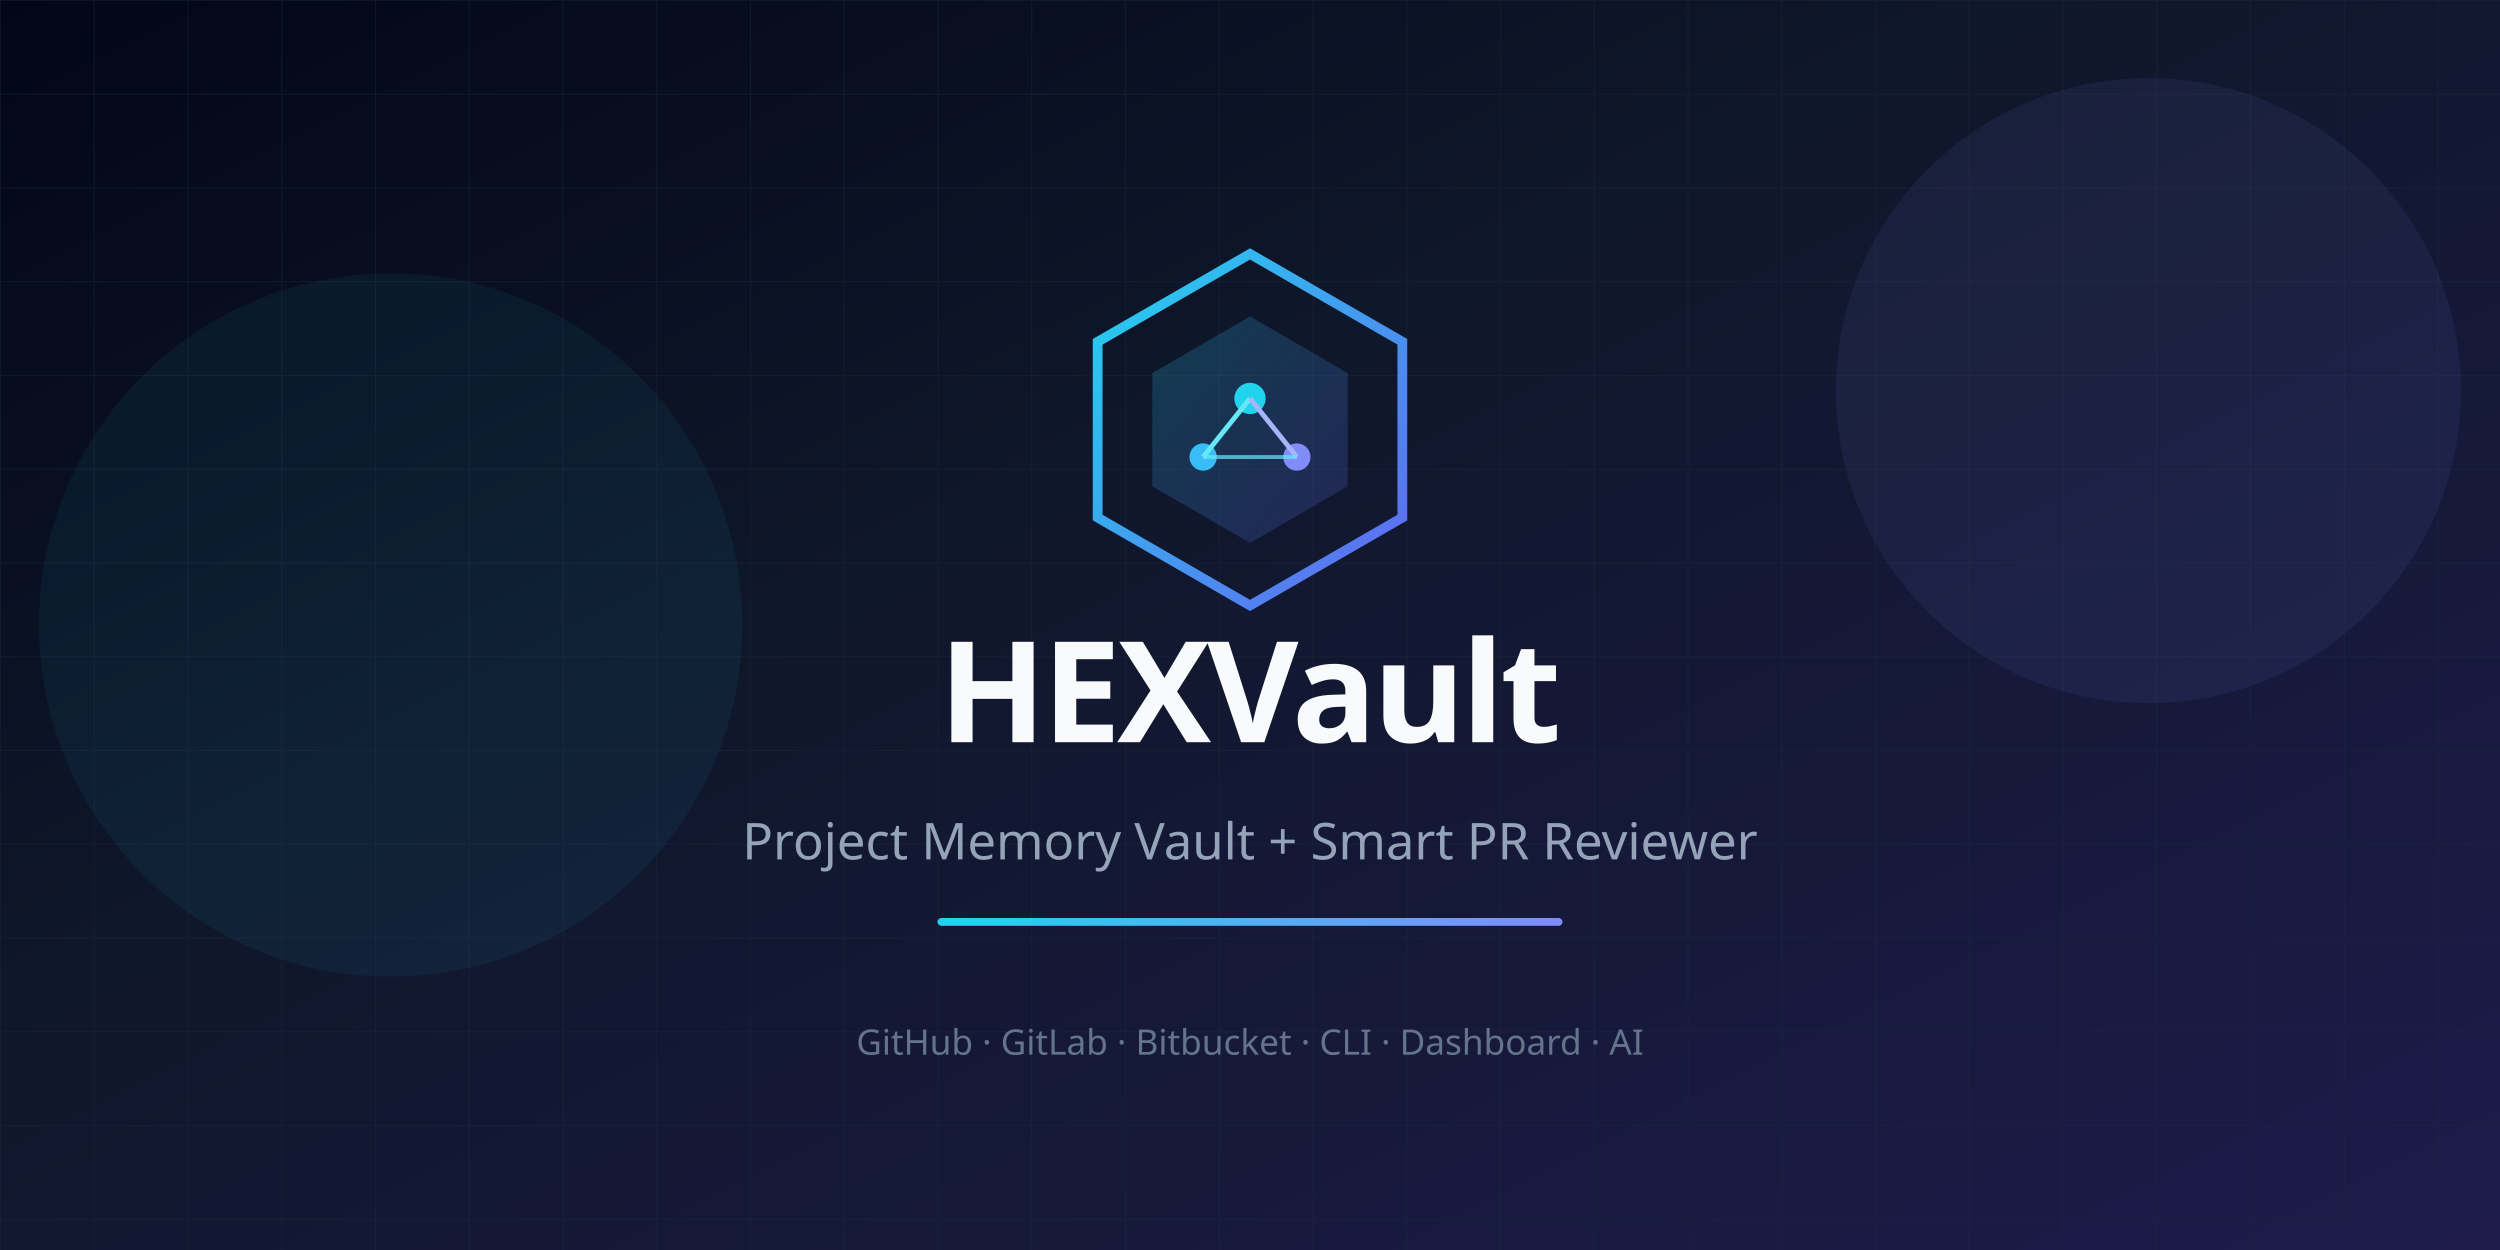
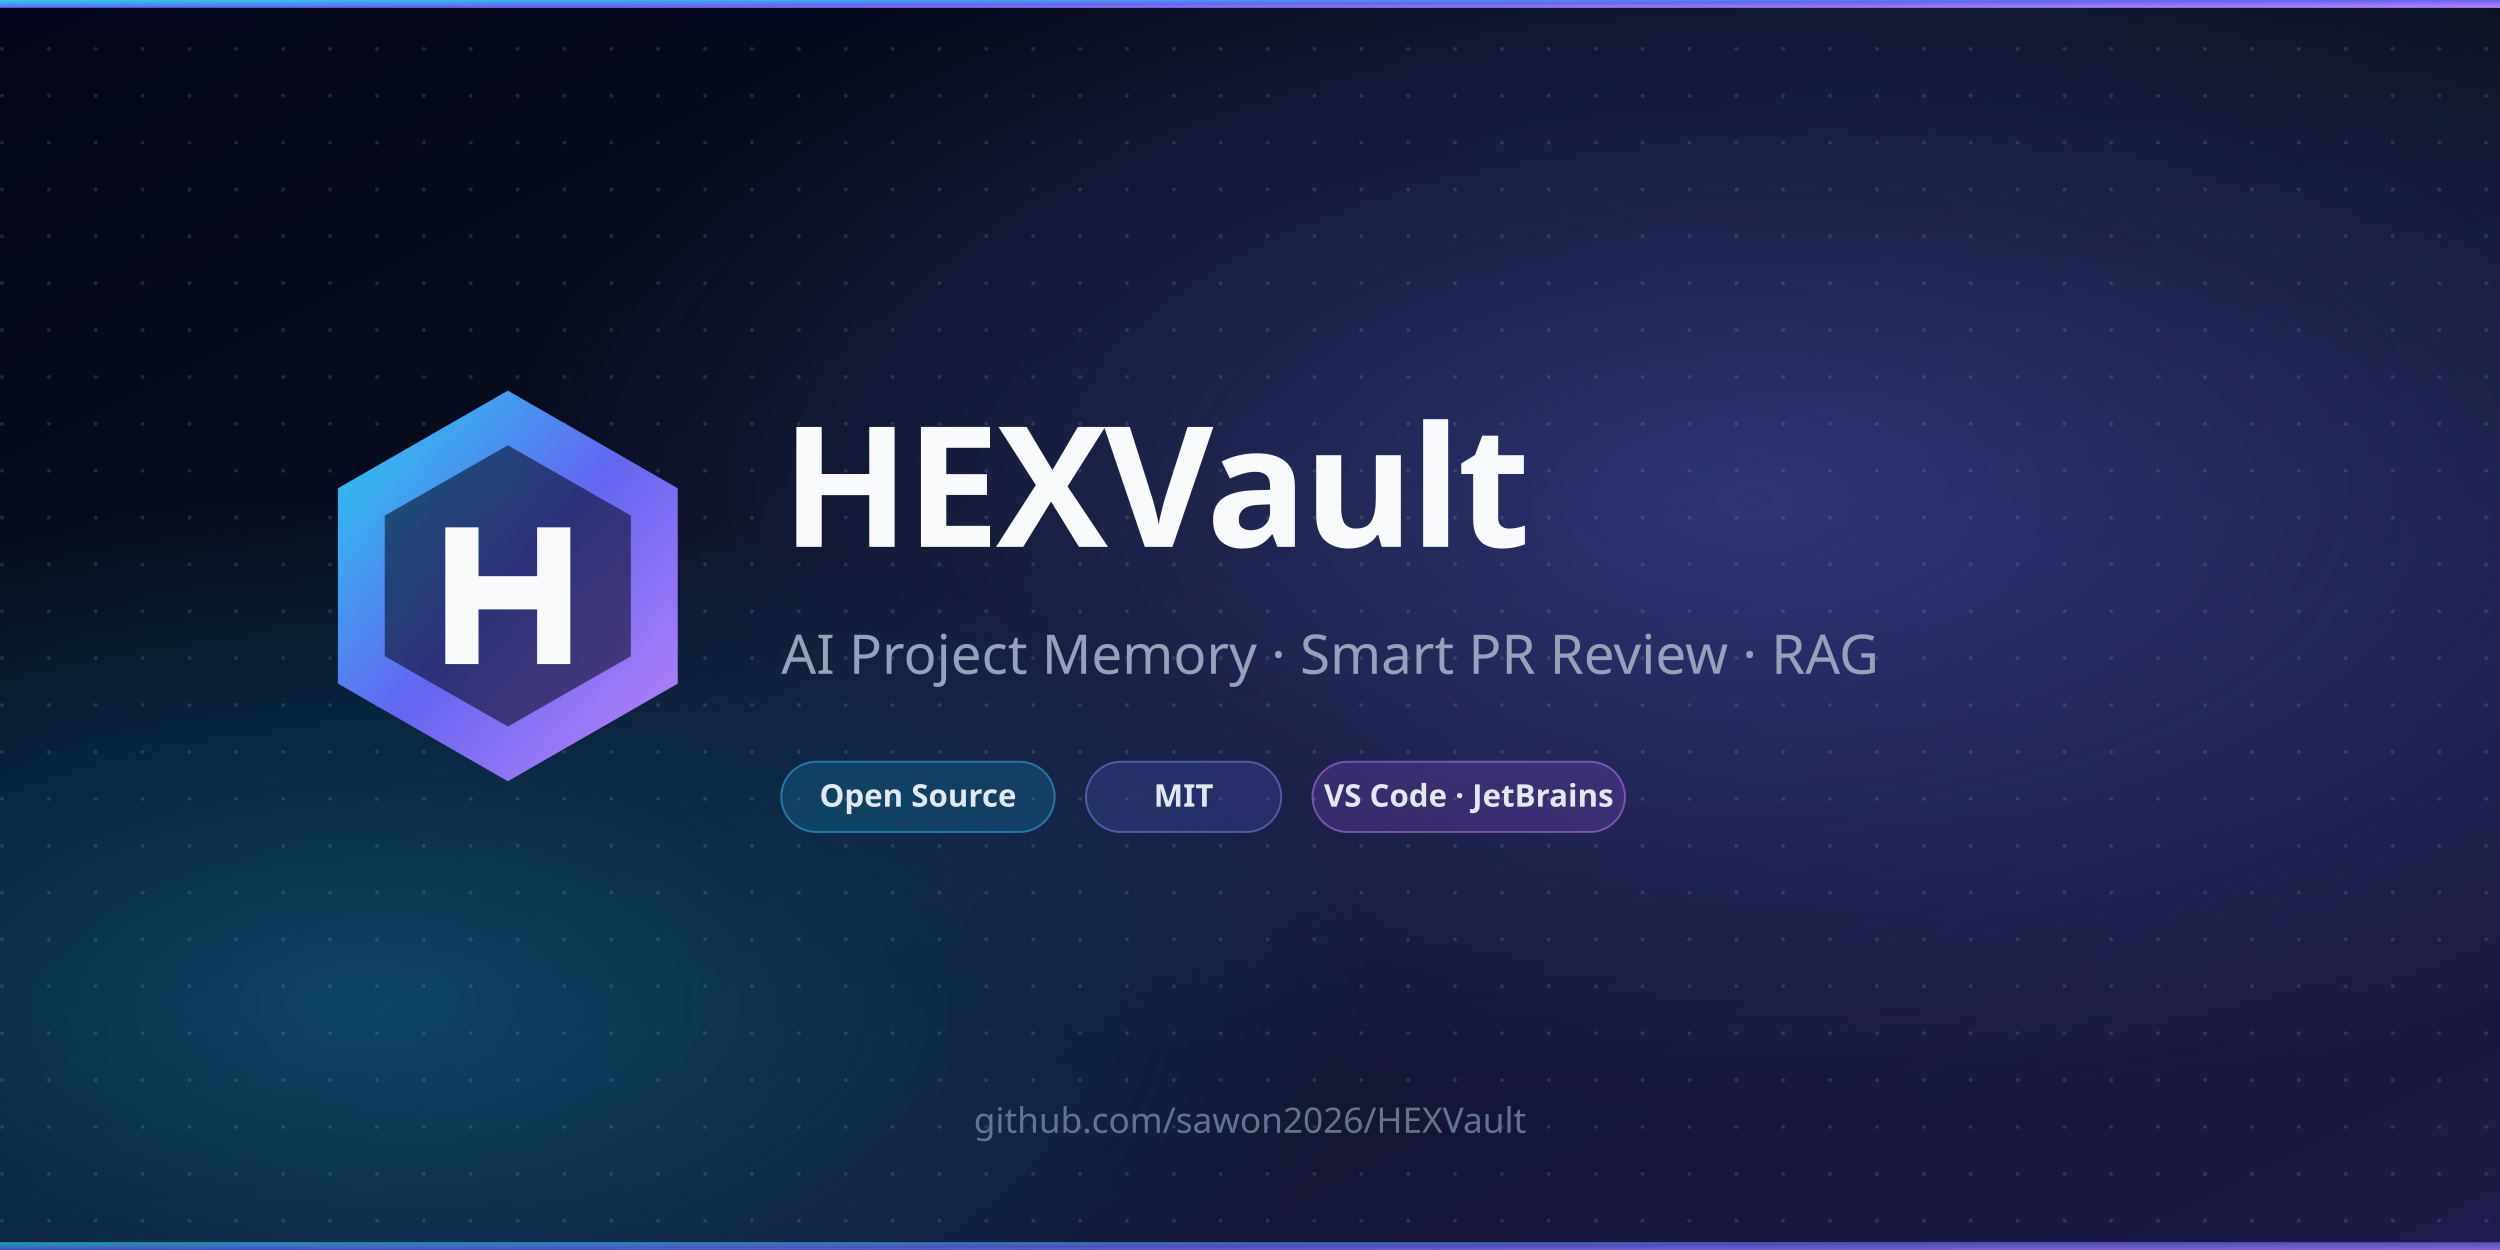
<svg xmlns="http://www.w3.org/2000/svg" width="1280" height="640" viewBox="0 0 1280 640" role="img" aria-label="HEXVault Social Preview">
  <defs>
    <linearGradient id="bg" x1="0%" y1="0%" x2="100%" y2="100%">
      <stop offset="0%" stop-color="#020617" />
-       <stop offset="40%" stop-color="#0F172A" />
-       <stop offset="100%" stop-color="#1E1B4B" />
+       <stop offset="50%" stop-color="#0B1220" />
+       <stop offset="100%" stop-color="#1e1b4b" />
    </linearGradient>
-     <linearGradient id="accent" x1="0%" y1="0%" x2="100%" y2="0%">
-       <stop offset="0%" stop-color="#22D3EE" />
-       <stop offset="100%" stop-color="#818CF8" />
+     <linearGradient id="accent" x1="0%" y1="0%" x2="100%" y2="100%">
+       <stop offset="0%" stop-color="#22d3ee" />
+       <stop offset="50%" stop-color="#6366f1" />
+       <stop offset="100%" stop-color="#c084fc" />
    </linearGradient>
-     <linearGradient id="hex" x1="0%" y1="0%" x2="100%" y2="100%">
-       <stop offset="0%" stop-color="#22D3EE" />
-       <stop offset="100%" stop-color="#6366F1" />
-     </linearGradient>
-     <pattern id="grid" width="48" height="48" patternUnits="userSpaceOnUse">
-       <path d="M 48 0 L 0 0 0 48" fill="none" stroke="#1E293B" stroke-width="1" />
+     <radialGradient id="glow" cx="70%" cy="40%" r="50%">
+       <stop offset="0%" stop-color="#6366f1" stop-opacity="0.4" />
+       <stop offset="100%" stop-color="#6366f1" stop-opacity="0" />
+     </radialGradient>
+     <radialGradient id="glow2" cx="15%" cy="80%" r="40%">
+       <stop offset="0%" stop-color="#0ea5e9" stop-opacity="0.35" />
+       <stop offset="100%" stop-color="#0ea5e9" stop-opacity="0" />
+     </radialGradient>
+     <pattern id="dots" width="24" height="24" patternUnits="userSpaceOnUse">
+       <circle cx="1" cy="1" r="1" fill="#94a3b8" opacity="0.2" />
    </pattern>
  </defs>
  <rect width="1280" height="640" fill="url(#bg)" />
-   <rect width="1280" height="640" fill="url(#grid)" opacity="0.4" />
-   <circle cx="200" cy="320" r="180" fill="#22D3EE" opacity="0.06" />
-   <circle cx="1100" cy="200" r="160" fill="#818CF8" opacity="0.08" />
-   <g transform="translate(640, 220)">
-     <polygon points="0,-90 78,-45 78,45 0,90 -78,45 -78,-45" fill="none" stroke="url(#hex)" stroke-width="5" />
-     <polygon points="0,-58 50,-29 50,29 0,58 -50,29 -50,-29" fill="url(#hex)" opacity="0.2" />
-     <circle cx="0" cy="-16" r="8" fill="#22D3EE" />
-     <circle cx="-24" cy="14" r="7" fill="#38BDF8" />
-     <circle cx="24" cy="14" r="7" fill="#818CF8" />
-     <line x1="0" y1="-16" x2="-24" y2="14" stroke="#67E8F9" stroke-width="2.5" />
-     <line x1="0" y1="-16" x2="24" y2="14" stroke="#A5B4FC" stroke-width="2.5" />
-     <line x1="-24" y1="14" x2="24" y2="14" stroke="#67E8F9" stroke-width="2" opacity="0.7" />
+   <rect width="1280" height="640" fill="url(#glow)" />
+   <rect width="1280" height="640" fill="url(#glow2)" />
+   <rect width="1280" height="640" fill="url(#dots)" />
+   <rect x="0" y="0" width="1280" height="4" fill="url(#accent)" />
+   <g transform="translate(160,200)">
+     <polygon points="100,0 187,50 187,150 100,200 13,150 13,50" fill="url(#accent)" />
+     <polygon points="100,28 163,64 163,136 100,172 37,136 37,64" fill="#020617" opacity="0.55" />
+     <path d="M68 70 H85 V95 H115 V70 H132 V140 H115 V112 H85 V140 H68 Z" fill="#f8fafc" />
  </g>
-   <text x="640" y="380" text-anchor="middle" font-family="ui-sans-serif, system-ui, sans-serif" font-size="72" font-weight="800" fill="#F8FAFC" letter-spacing="-2">
-     HEXVault
-   </text>
-   <text x="640" y="440" text-anchor="middle" font-family="ui-sans-serif, system-ui, sans-serif" font-size="26" font-weight="500" fill="#94A3B8">
-     Project Memory Vault + Smart PR Reviewer
-   </text>
-   <rect x="480" y="470" width="320" height="4" rx="2" fill="url(#accent)" />
-   <text x="640" y="540" text-anchor="middle" font-family="ui-sans-serif, system-ui, sans-serif" font-size="18" fill="#64748B">
-     GitHub · GitLab · Bitbucket · CLI · Dashboard · AI
-   </text>
+   <text x="400" y="280" font-family="ui-sans-serif, system-ui, Segoe UI, sans-serif" font-size="86" font-weight="800" fill="#f8fafc" letter-spacing="-2">HEXVault</text>
+   <text x="400" y="345" font-family="ui-sans-serif, system-ui, sans-serif" font-size="28" font-weight="500" fill="#94a3b8">AI Project Memory · Smart PR Review · RAG</text>
+   <g font-family="ui-sans-serif, system-ui, sans-serif" font-size="16" font-weight="600" fill="#e2e8f0">
+     <rect x="400" y="390" width="140" height="36" rx="18" fill="#0ea5e9" fill-opacity="0.2" stroke="#38bdf8" stroke-opacity="0.5" />
+     <text x="470" y="413" text-anchor="middle">Open Source</text>
+     <rect x="556" y="390" width="100" height="36" rx="18" fill="#6366f1" fill-opacity="0.2" stroke="#818cf8" stroke-opacity="0.5" />
+     <text x="606" y="413" text-anchor="middle">MIT</text>
+     <rect x="672" y="390" width="160" height="36" rx="18" fill="#a855f7" fill-opacity="0.2" stroke="#c084fc" stroke-opacity="0.5" />
+     <text x="752" y="413" text-anchor="middle">VS Code · JetBrains</text>
+   </g>
+   <text x="640" y="580" text-anchor="middle" font-family="ui-sans-serif, system-ui, sans-serif" font-size="18" fill="#64748b">github.com/sawon2026/HEXVault</text>
+   <rect x="0" y="636" width="1280" height="4" fill="url(#accent)" opacity="0.7" />
</svg>
